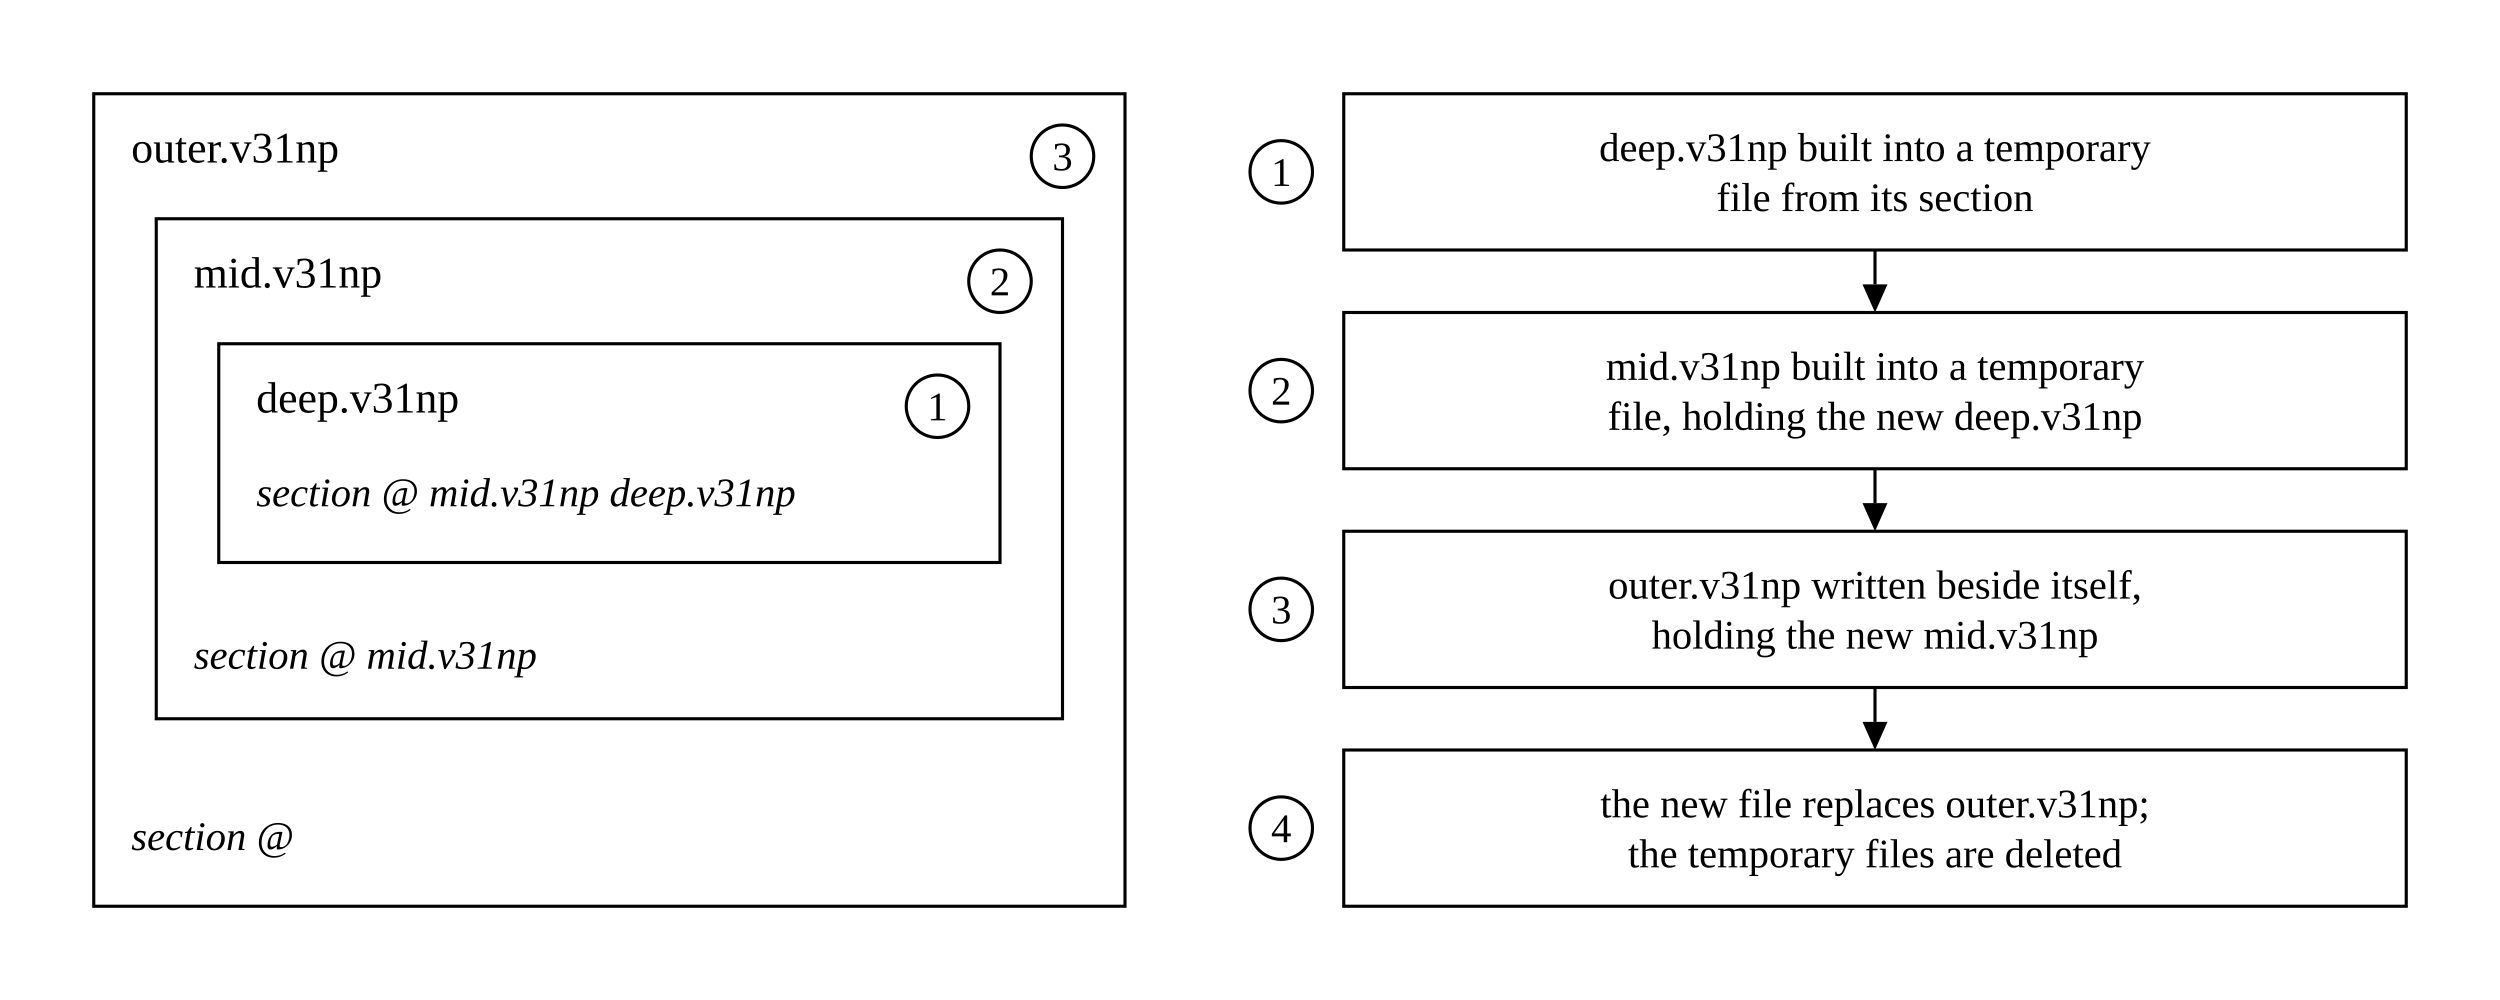
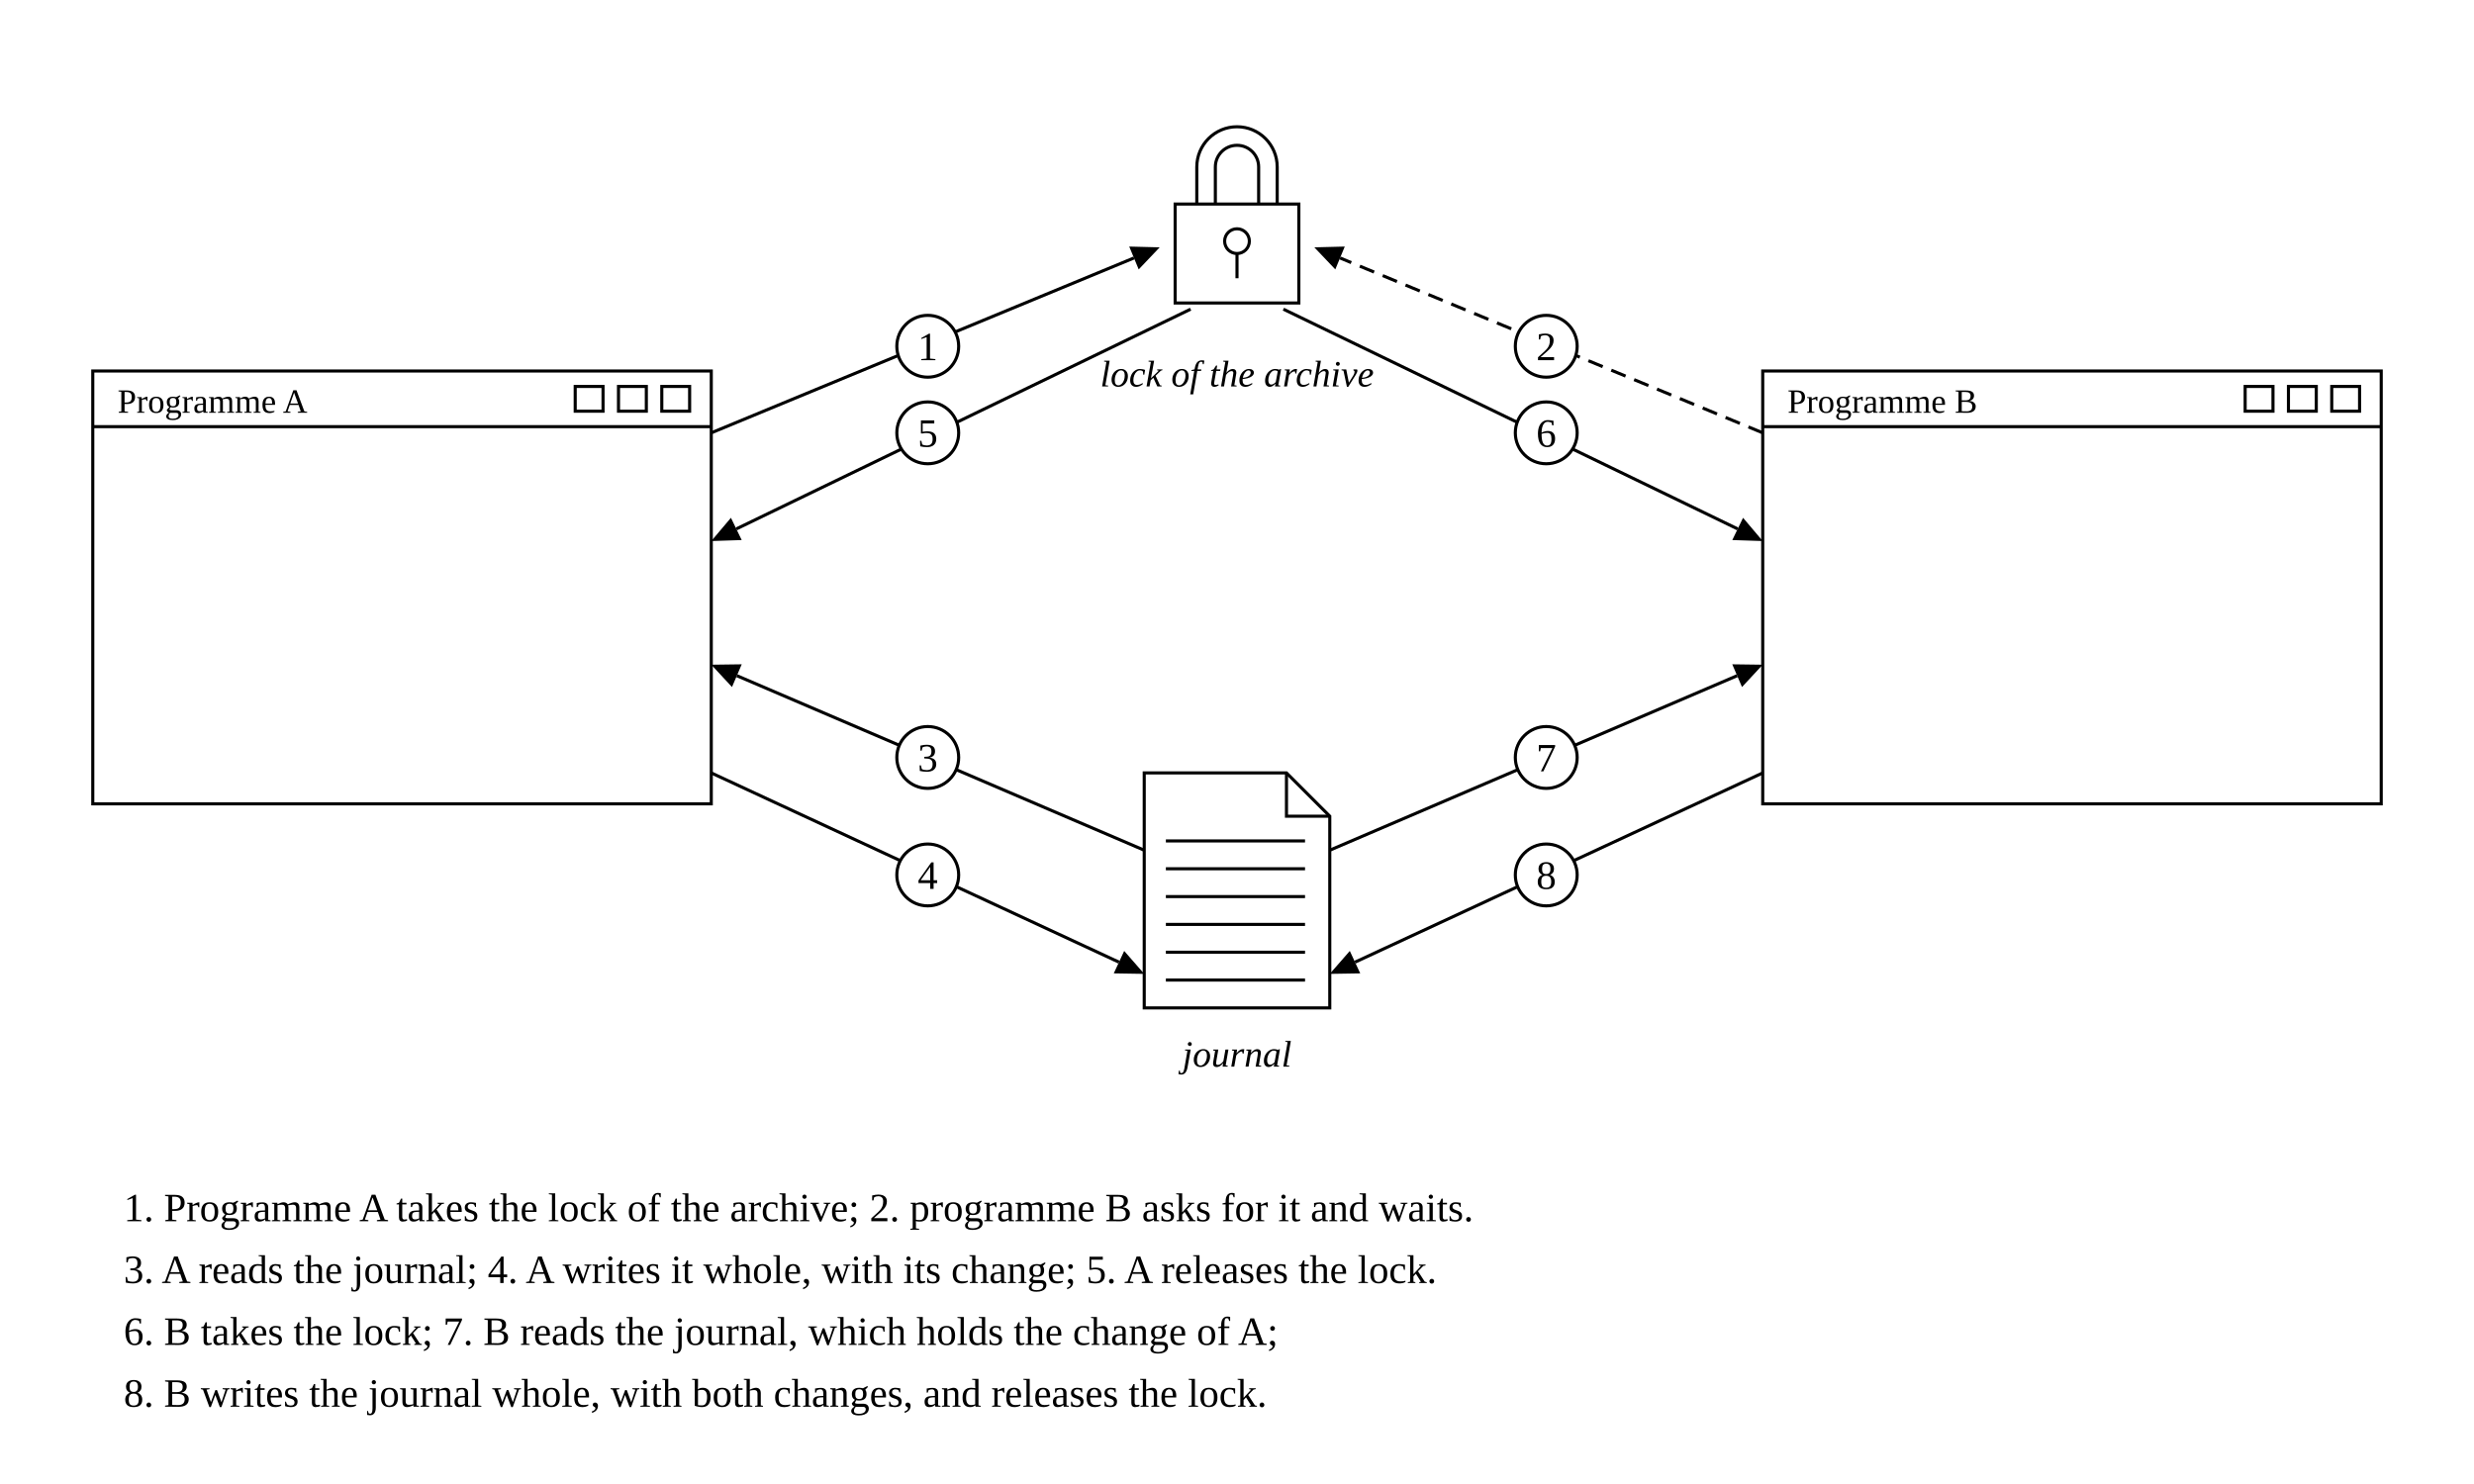
- <svg xmlns="http://www.w3.org/2000/svg" width="800" height="320" viewBox="0 0 800 320">
+ <svg xmlns="http://www.w3.org/2000/svg" width="800" height="480" viewBox="0 0 800 480">
  <rect width="100%" height="100%" fill="#ffffff" />
-   <rect x="30" y="30" width="330" height="260" fill="#ffffff" stroke="#000" stroke-width="1" />
-   <text x="42" y="52" text-anchor="start" font-size="14" font-family="Times New Roman, Times, serif">outer.v31np</text>
-   <text x="42" y="272" text-anchor="start" font-size="13" font-family="Times New Roman, Times, serif" font-style="italic">section @</text>
-   <circle cx="340" cy="50" r="10" fill="#ffffff" stroke="#000" stroke-width="1" />
-   <text x="340" y="54.5" text-anchor="middle" font-size="13" font-family="Times New Roman, Times, serif">3</text>
-   <rect x="50" y="70" width="290" height="160" fill="#ffffff" stroke="#000" stroke-width="1" />
-   <text x="62" y="92" text-anchor="start" font-size="14" font-family="Times New Roman, Times, serif">mid.v31np</text>
-   <text x="62" y="214" text-anchor="start" font-size="13" font-family="Times New Roman, Times, serif" font-style="italic">section @ mid.v31np</text>
-   <circle cx="320" cy="90" r="10" fill="#ffffff" stroke="#000" stroke-width="1" />
-   <text x="320" y="94.5" text-anchor="middle" font-size="13" font-family="Times New Roman, Times, serif">2</text>
-   <rect x="70" y="110" width="250" height="70" fill="#ffffff" stroke="#000" stroke-width="1" />
-   <text x="82" y="132" text-anchor="start" font-size="14" font-family="Times New Roman, Times, serif">deep.v31np</text>
-   <text x="82" y="162" text-anchor="start" font-size="13" font-family="Times New Roman, Times, serif" font-style="italic">section @ mid.v31np deep.v31np</text>
-   <circle cx="300" cy="130" r="10" fill="#ffffff" stroke="#000" stroke-width="1" />
-   <text x="300" y="134.5" text-anchor="middle" font-size="13" font-family="Times New Roman, Times, serif">1</text>
-   <circle cx="410" cy="55" r="10" fill="#ffffff" stroke="#000" stroke-width="1" />
-   <text x="410" y="59.5" text-anchor="middle" font-size="13" font-family="Times New Roman, Times, serif">1</text>
-   <rect x="430.0" y="30.0" width="340" height="50" fill="#ffffff" stroke="#000" stroke-width="1" />
-   <text x="600" y="51.55" text-anchor="middle" font-size="13" font-family="Times New Roman, Times, serif">deep.v31np built into a temporary</text>
-   <text x="600" y="67.55" text-anchor="middle" font-size="13" font-family="Times New Roman, Times, serif">file from its section</text>
-   <circle cx="410" cy="125" r="10" fill="#ffffff" stroke="#000" stroke-width="1" />
-   <text x="410" y="129.5" text-anchor="middle" font-size="13" font-family="Times New Roman, Times, serif">2</text>
-   <rect x="430.0" y="100.0" width="340" height="50" fill="#ffffff" stroke="#000" stroke-width="1" />
-   <text x="600" y="121.55" text-anchor="middle" font-size="13" font-family="Times New Roman, Times, serif">mid.v31np built into a temporary</text>
-   <text x="600" y="137.55" text-anchor="middle" font-size="13" font-family="Times New Roman, Times, serif">file, holding the new deep.v31np</text>
-   <circle cx="410" cy="195" r="10" fill="#ffffff" stroke="#000" stroke-width="1" />
-   <text x="410" y="199.5" text-anchor="middle" font-size="13" font-family="Times New Roman, Times, serif">3</text>
-   <rect x="430.0" y="170.0" width="340" height="50" fill="#ffffff" stroke="#000" stroke-width="1" />
-   <text x="600" y="191.55" text-anchor="middle" font-size="13" font-family="Times New Roman, Times, serif">outer.v31np written beside itself,</text>
-   <text x="600" y="207.55" text-anchor="middle" font-size="13" font-family="Times New Roman, Times, serif">holding the new mid.v31np</text>
-   <circle cx="410" cy="265" r="10" fill="#ffffff" stroke="#000" stroke-width="1" />
-   <text x="410" y="269.5" text-anchor="middle" font-size="13" font-family="Times New Roman, Times, serif">4</text>
-   <rect x="430.0" y="240.0" width="340" height="50" fill="#ffffff" stroke="#000" stroke-width="1" />
-   <text x="600" y="261.55" text-anchor="middle" font-size="13" font-family="Times New Roman, Times, serif">the new file replaces outer.v31np;</text>
-   <text x="600" y="277.55" text-anchor="middle" font-size="13" font-family="Times New Roman, Times, serif">the temporary files are deleted</text>
-   <path d="M600 80 L600.0 91.0" fill="none" stroke="#000" stroke-width="1" />
-   <path d="M600 100 L596.0 91.0 L604.0 91.0 Z" fill="#000" />
-   <path d="M600 150 L600.0 161.0" fill="none" stroke="#000" stroke-width="1" />
-   <path d="M600 170 L596.0 161.0 L604.0 161.0 Z" fill="#000" />
-   <path d="M600 220 L600.0 231.0" fill="none" stroke="#000" stroke-width="1" />
-   <path d="M600 240 L596.0 231.0 L604.0 231.0 Z" fill="#000" />
+   <rect x="30" y="120" width="200" height="140" fill="#ffffff" stroke="#000" stroke-width="1" />
+   <path d="M30 138 L230 138" fill="none" stroke="#000" stroke-width="1" />
+   <rect x="214" y="125" width="9" height="8" fill="#ffffff" stroke="#000" stroke-width="1" />
+   <rect x="200" y="125" width="9" height="8" fill="#ffffff" stroke="#000" stroke-width="1" />
+   <rect x="186" y="125" width="9" height="8" fill="#ffffff" stroke="#000" stroke-width="1" />
+   <text x="38" y="133.5" text-anchor="start" font-size="11" font-family="Times New Roman, Times, serif">Programme A</text>
+   <rect x="570" y="120" width="200" height="140" fill="#ffffff" stroke="#000" stroke-width="1" />
+   <path d="M570 138 L770 138" fill="none" stroke="#000" stroke-width="1" />
+   <rect x="754" y="125" width="9" height="8" fill="#ffffff" stroke="#000" stroke-width="1" />
+   <rect x="740" y="125" width="9" height="8" fill="#ffffff" stroke="#000" stroke-width="1" />
+   <rect x="726" y="125" width="9" height="8" fill="#ffffff" stroke="#000" stroke-width="1" />
+   <text x="578" y="133.5" text-anchor="start" font-size="11" font-family="Times New Roman, Times, serif">Programme B</text>
+   <path d="M387 66 L387 54 A13 13 0 0 1 413 54 L413 66" fill="none" stroke="#000" stroke-width="1" />
+   <path d="M393 66 L393 54 A7 7 0 0 1 407 54 L407 66" fill="none" stroke="#000" stroke-width="1" />
+   <rect x="380" y="66" width="40" height="32" fill="#ffffff" stroke="#000" stroke-width="1" />
+   <circle cx="400" cy="78" r="4" fill="#fff" stroke="#000" stroke-width="1" />
+   <path d="M400 82 L400 90" fill="none" stroke="#000" stroke-width="1" />
+   <text x="400" y="125" text-anchor="middle" font-size="12" font-family="Times New Roman, Times, serif" font-style="italic">lock of the archive</text>
+   <path d="M370 250 L416 250 L430 264 L430 326 L370 326 Z" fill="#ffffff" stroke="#000" stroke-width="1" />
+   <path d="M416 250 L416 264 L430 264" fill="none" stroke="#000" stroke-width="1" />
+   <path d="M377 272 L422 272" fill="none" stroke="#000" stroke-width="1" />
+   <path d="M377 281 L422 281" fill="none" stroke="#000" stroke-width="1" />
+   <path d="M377 290 L422 290" fill="none" stroke="#000" stroke-width="1" />
+   <path d="M377 299 L422 299" fill="none" stroke="#000" stroke-width="1" />
+   <path d="M377 308 L422 308" fill="none" stroke="#000" stroke-width="1" />
+   <path d="M377 317 L422 317" fill="none" stroke="#000" stroke-width="1" />
+   <text x="400" y="345" text-anchor="middle" font-size="12" font-family="Times New Roman, Times, serif" font-style="italic">journal</text>
+   <path d="M230 140 L366.68 83.44" fill="none" stroke="#000" stroke-width="1" />
+   <path d="M375 80 L368.21 87.14 L365.15 79.75 Z" fill="#000" />
+   <circle cx="300" cy="112" r="10" fill="#ffffff" stroke="#000" stroke-width="1" />
+   <text x="300" y="116.5" text-anchor="middle" font-size="13" font-family="Times New Roman, Times, serif">1</text>
+   <path d="M570 140 L433.32 83.44" fill="none" stroke="#000" stroke-width="1" stroke-dasharray="5 3" />
+   <path d="M425 80 L434.85 79.75 L431.79 87.14 Z" fill="#000" />
+   <circle cx="500" cy="112" r="10" fill="#ffffff" stroke="#000" stroke-width="1" />
+   <text x="500" y="116.5" text-anchor="middle" font-size="13" font-family="Times New Roman, Times, serif">2</text>
+   <path d="M370 275 L238.27 218.55" fill="none" stroke="#000" stroke-width="1" />
+   <path d="M230 215 L239.85 214.87 L236.7 222.22 Z" fill="#000" />
+   <circle cx="300" cy="245" r="10" fill="#ffffff" stroke="#000" stroke-width="1" />
+   <text x="300" y="249.5" text-anchor="middle" font-size="13" font-family="Times New Roman, Times, serif">3</text>
+   <path d="M230 250 L361.84 311.21" fill="none" stroke="#000" stroke-width="1" />
+   <path d="M370 315 L360.15 314.84 L363.52 307.58 Z" fill="#000" />
+   <circle cx="300" cy="283" r="10" fill="#ffffff" stroke="#000" stroke-width="1" />
+   <text x="300" y="287.5" text-anchor="middle" font-size="13" font-family="Times New Roman, Times, serif">4</text>
+   <path d="M385 100 L238.1 171.08" fill="none" stroke="#000" stroke-width="1" />
+   <path d="M230 175 L236.36 167.48 L239.84 174.68 Z" fill="#000" />
+   <circle cx="300" cy="140" r="10" fill="#ffffff" stroke="#000" stroke-width="1" />
+   <text x="300" y="144.5" text-anchor="middle" font-size="13" font-family="Times New Roman, Times, serif">5</text>
+   <path d="M415 100 L561.9 171.08" fill="none" stroke="#000" stroke-width="1" />
+   <path d="M570 175 L560.16 174.68 L563.64 167.48 Z" fill="#000" />
+   <circle cx="500" cy="140" r="10" fill="#ffffff" stroke="#000" stroke-width="1" />
+   <text x="500" y="144.5" text-anchor="middle" font-size="13" font-family="Times New Roman, Times, serif">6</text>
+   <path d="M430 275 L561.73 218.55" fill="none" stroke="#000" stroke-width="1" />
+   <path d="M570 215 L563.3 222.22 L560.15 214.87 Z" fill="#000" />
+   <circle cx="500" cy="245" r="10" fill="#ffffff" stroke="#000" stroke-width="1" />
+   <text x="500" y="249.5" text-anchor="middle" font-size="13" font-family="Times New Roman, Times, serif">7</text>
+   <path d="M570 250 L438.16 311.21" fill="none" stroke="#000" stroke-width="1" />
+   <path d="M430 315 L436.48 307.58 L439.85 314.84 Z" fill="#000" />
+   <circle cx="500" cy="283" r="10" fill="#ffffff" stroke="#000" stroke-width="1" />
+   <text x="500" y="287.5" text-anchor="middle" font-size="13" font-family="Times New Roman, Times, serif">8</text>
+   <text x="40" y="395" text-anchor="start" font-size="13" font-family="Times New Roman, Times, serif">1. Programme A takes the lock of the archive; 2. programme B asks for it and waits.</text>
+   <text x="40" y="415" text-anchor="start" font-size="13" font-family="Times New Roman, Times, serif">3. A reads the journal; 4. A writes it whole, with its change; 5. A releases the lock.</text>
+   <text x="40" y="435" text-anchor="start" font-size="13" font-family="Times New Roman, Times, serif">6. B takes the lock; 7. B reads the journal, which holds the change of A;</text>
+   <text x="40" y="455" text-anchor="start" font-size="13" font-family="Times New Roman, Times, serif">8. B writes the journal whole, with both changes, and releases the lock.</text>
</svg>
